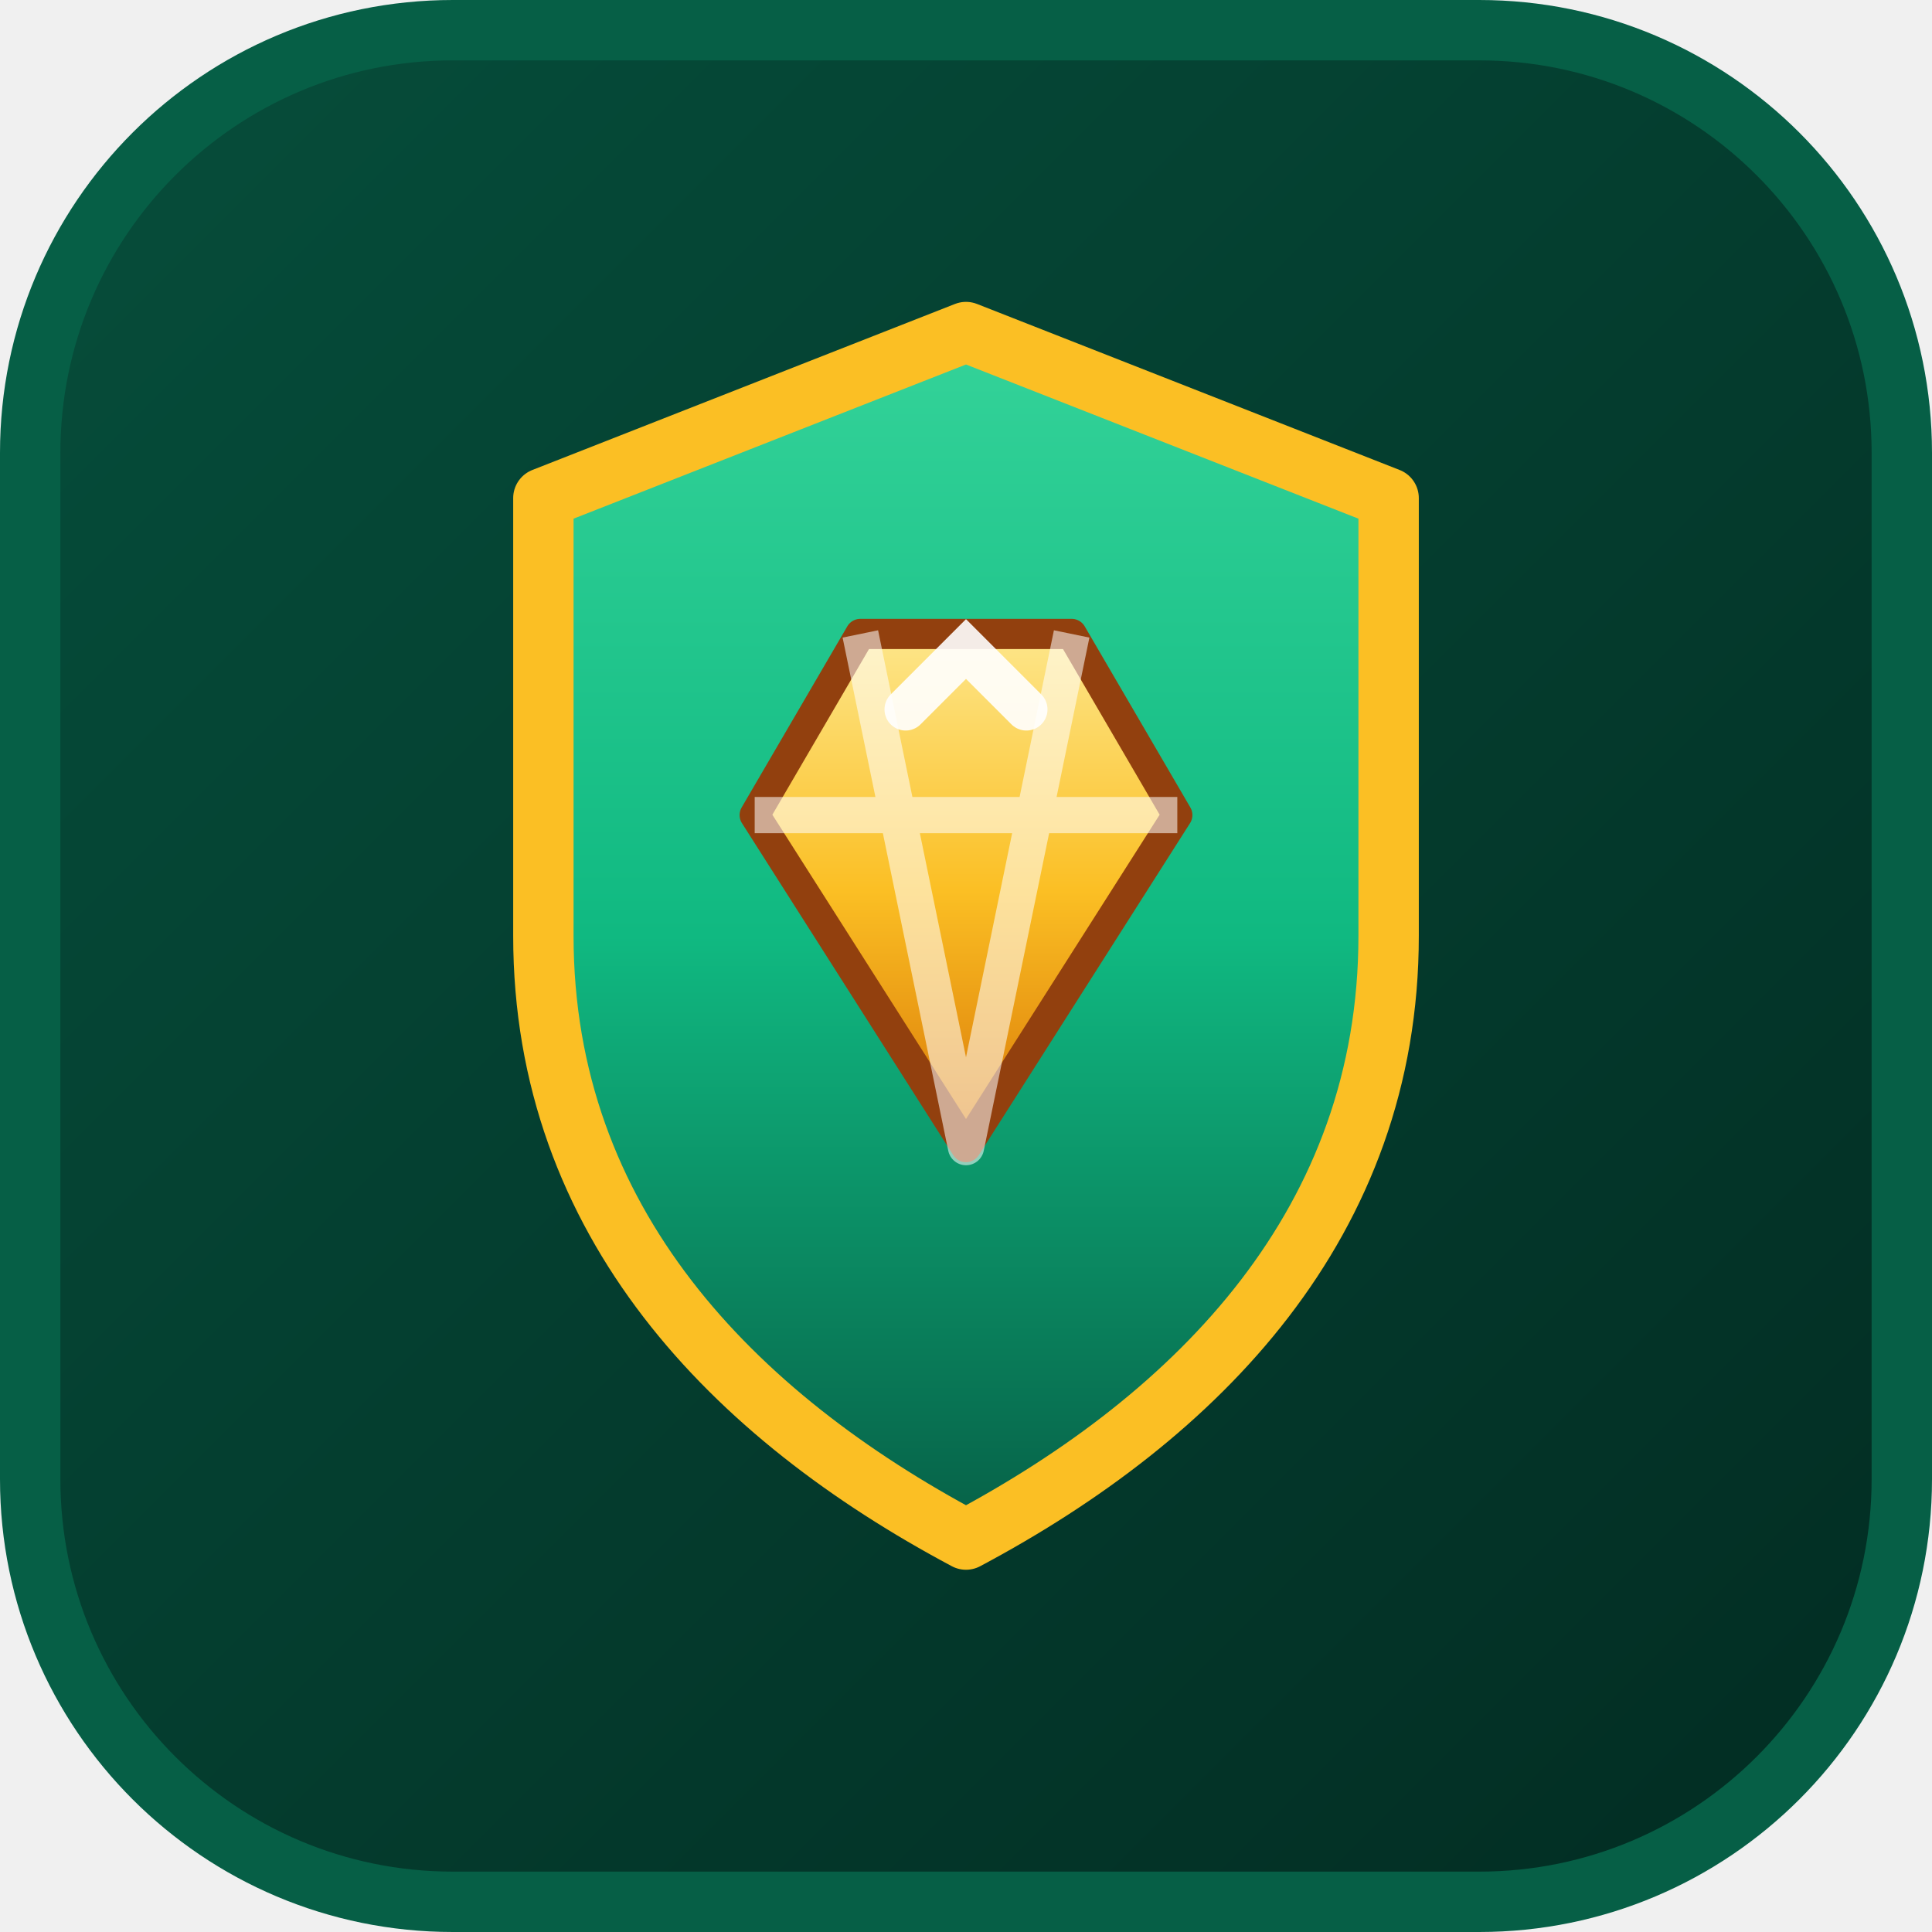
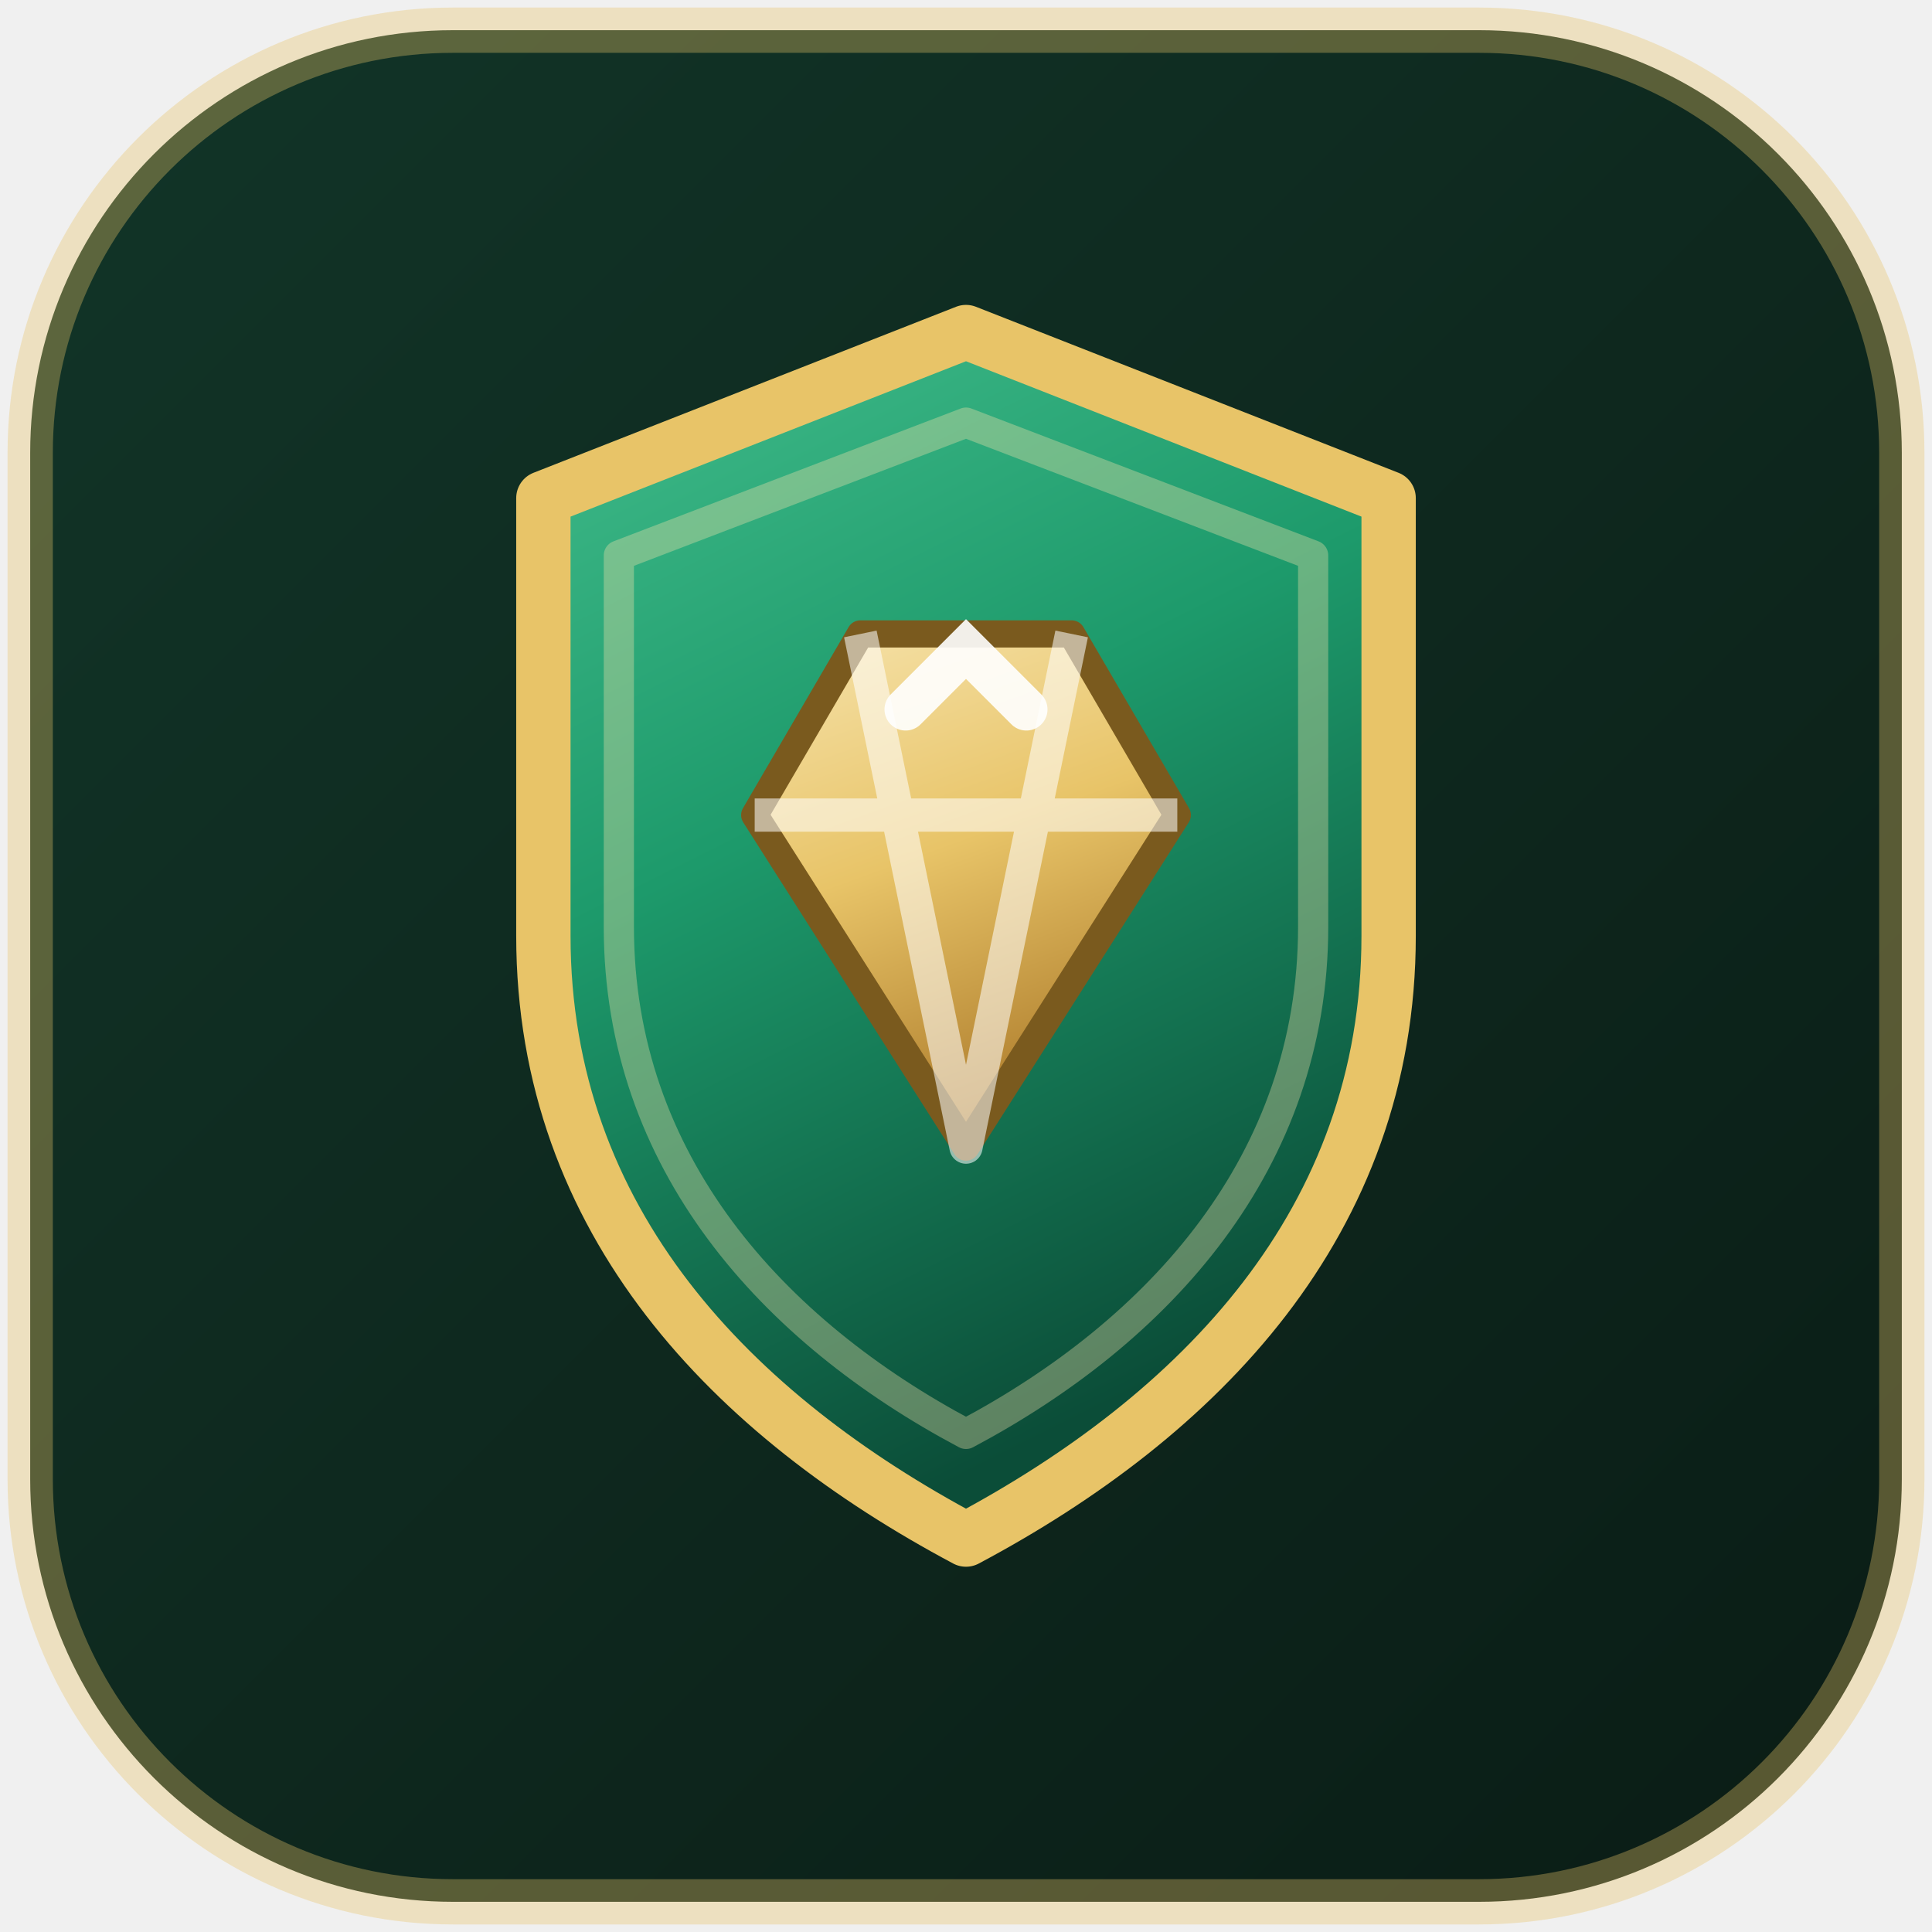
<svg xmlns="http://www.w3.org/2000/svg" viewBox="0 0 64 64" role="img" aria-label="Hazina Assist">
  <defs>
    <linearGradient id="bg" x1="0" y1="0" x2="1" y2="1">
-       <stop offset="0" stop-color="#064e3b" />
-       <stop offset="1" stop-color="#022c22" />
+       <stop offset="0" stop-color="#123528" />
+       <stop offset="1" stop-color="#0a1c15" />
    </linearGradient>
-     <linearGradient id="shield" x1="0" y1="0" x2="0" y2="1">
-       <stop offset="0" stop-color="#34d399" />
-       <stop offset="0.5" stop-color="#10b981" />
-       <stop offset="1" stop-color="#065f46" />
+     <linearGradient id="shield" x1="0" y1="0" x2="0.35" y2="1">
+       <stop offset="0" stop-color="#43bd8c" />
+       <stop offset="0.45" stop-color="#1d9a6b" />
+       <stop offset="1" stop-color="#0b4d38" />
    </linearGradient>
-     <linearGradient id="gem" x1="0" y1="0" x2="0" y2="1">
-       <stop offset="0" stop-color="#fde68a" />
-       <stop offset="0.5" stop-color="#fbbf24" />
-       <stop offset="1" stop-color="#d97706" />
+     <linearGradient id="gem" x1="0" y1="0" x2="0.3" y2="1">
+       <stop offset="0" stop-color="#f6e3ac" />
+       <stop offset="0.5" stop-color="#e8c468" />
+       <stop offset="1" stop-color="#b07f2e" />
    </linearGradient>
  </defs>
-   <rect x="1" y="1" width="62" height="62" rx="14" fill="url(#bg)" stroke="#065f46" stroke-width="2" />
-   <path d="M32 11 L46 16.5 V31 C46 40.5 39.7 46.9 32 51 C24.3 46.9 18 40.5 18 31 V16.5 Z" fill="url(#shield)" stroke="#fbbf24" stroke-width="2" stroke-linejoin="round" />
-   <path d="M25 27 L28.5 21 H35.5 L39 27 L32 38 Z" fill="url(#gem)" stroke="#92400e" stroke-width="1" stroke-linejoin="round" />
-   <path d="M25 27 H39 M28.5 21 L32 38 L35.5 21" fill="none" stroke="#ffffff" stroke-opacity="0.55" stroke-width="1.2" stroke-linejoin="round" />
+   <rect x="1" y="1" width="62" height="62" rx="14" fill="url(#bg)" stroke="#e8c468" stroke-opacity="0.35" stroke-width="1.5" />
+   <path d="M32 11 L46 16.5 V31 C46 40.5 39.7 46.9 32 51 C24.3 46.9 18 40.5 18 31 V16.5 Z" fill="url(#shield)" stroke="#e8c468" stroke-width="1.8" stroke-linejoin="round" />
+   <path d="M32 14 L43.5 18.4 V30.7 C43.5 38.5 38.4 44.1 32 47.5 C25.6 44.1 20.5 38.5 20.5 30.7 V18.4 Z" fill="none" stroke="#f6e3ac" stroke-opacity="0.35" stroke-width="1" stroke-linejoin="round" />
+   <path d="M25 27 L28.5 21 H35.5 L39 27 L32 38 Z" fill="url(#gem)" stroke="#7a5a1e" stroke-width="0.9" stroke-linejoin="round" />
+   <path d="M25 27 H39 M28.5 21 L32 38 L35.5 21" fill="none" stroke="#ffffff" stroke-opacity="0.55" stroke-width="1.1" stroke-linejoin="round" />
  <path d="M30 23.5 L32 21.5 L34 23.5" fill="none" stroke="#ffffff" stroke-opacity="0.9" stroke-width="1.4" stroke-linecap="round" />
</svg>
